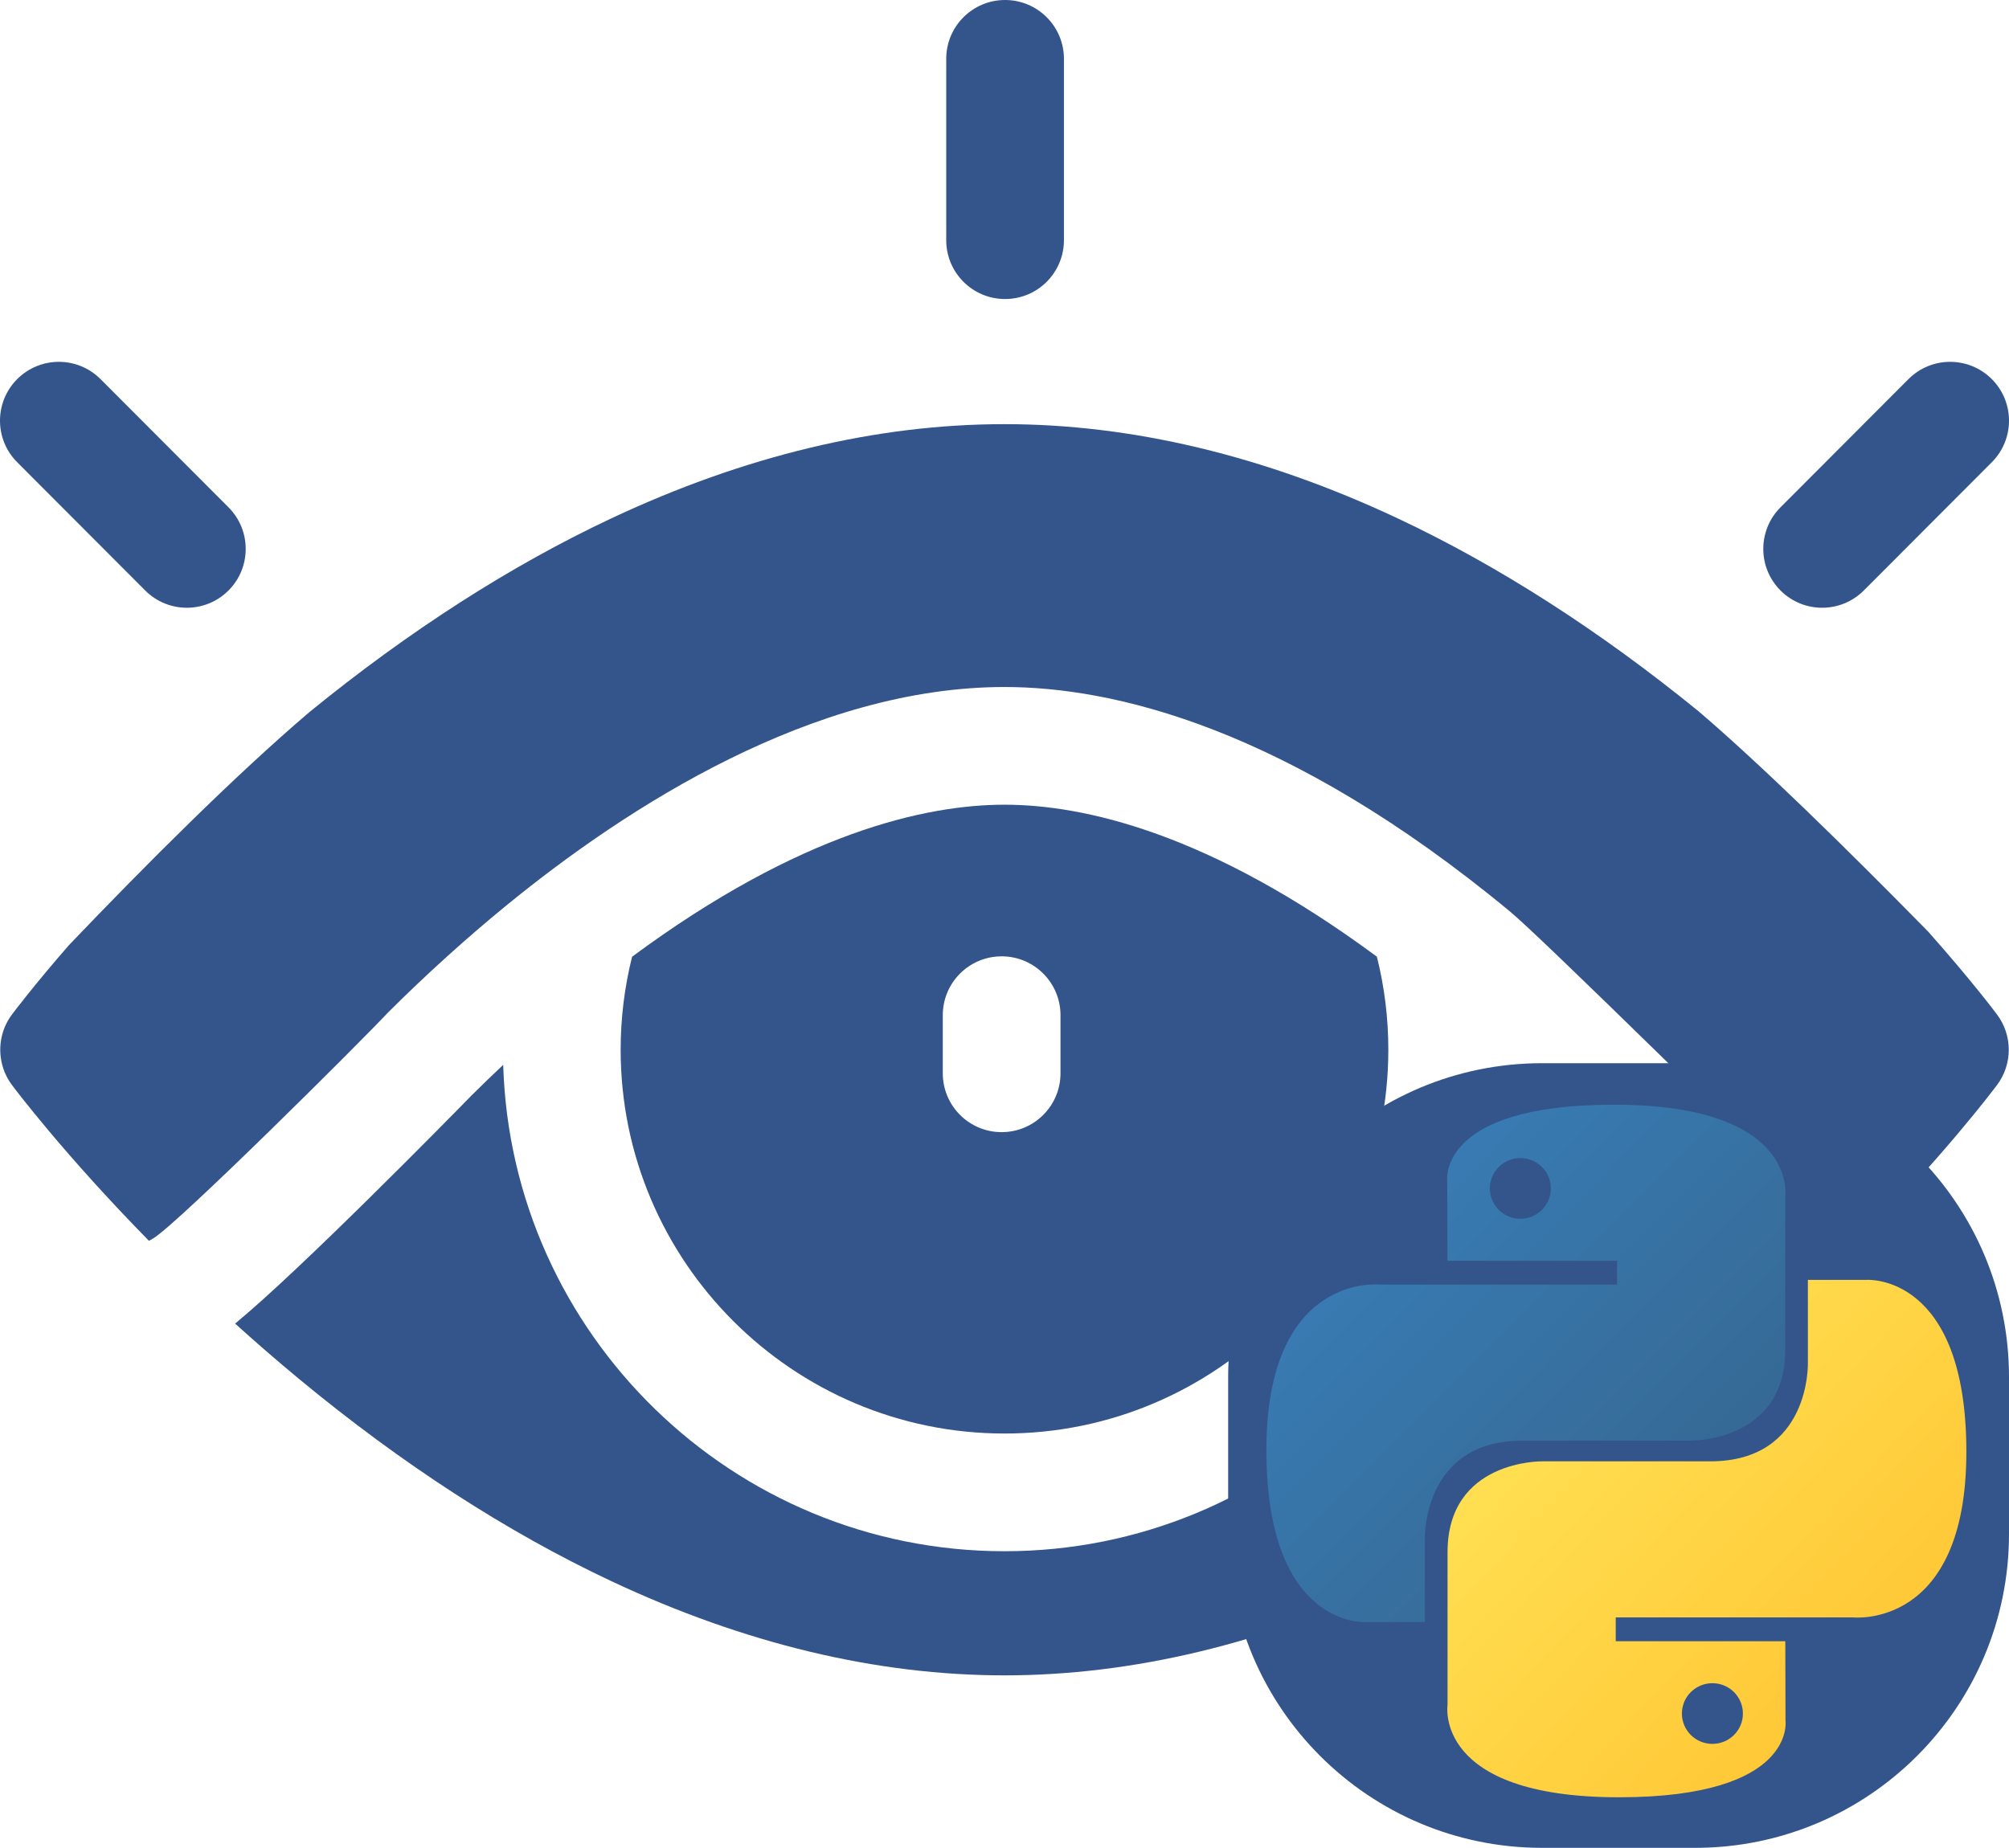
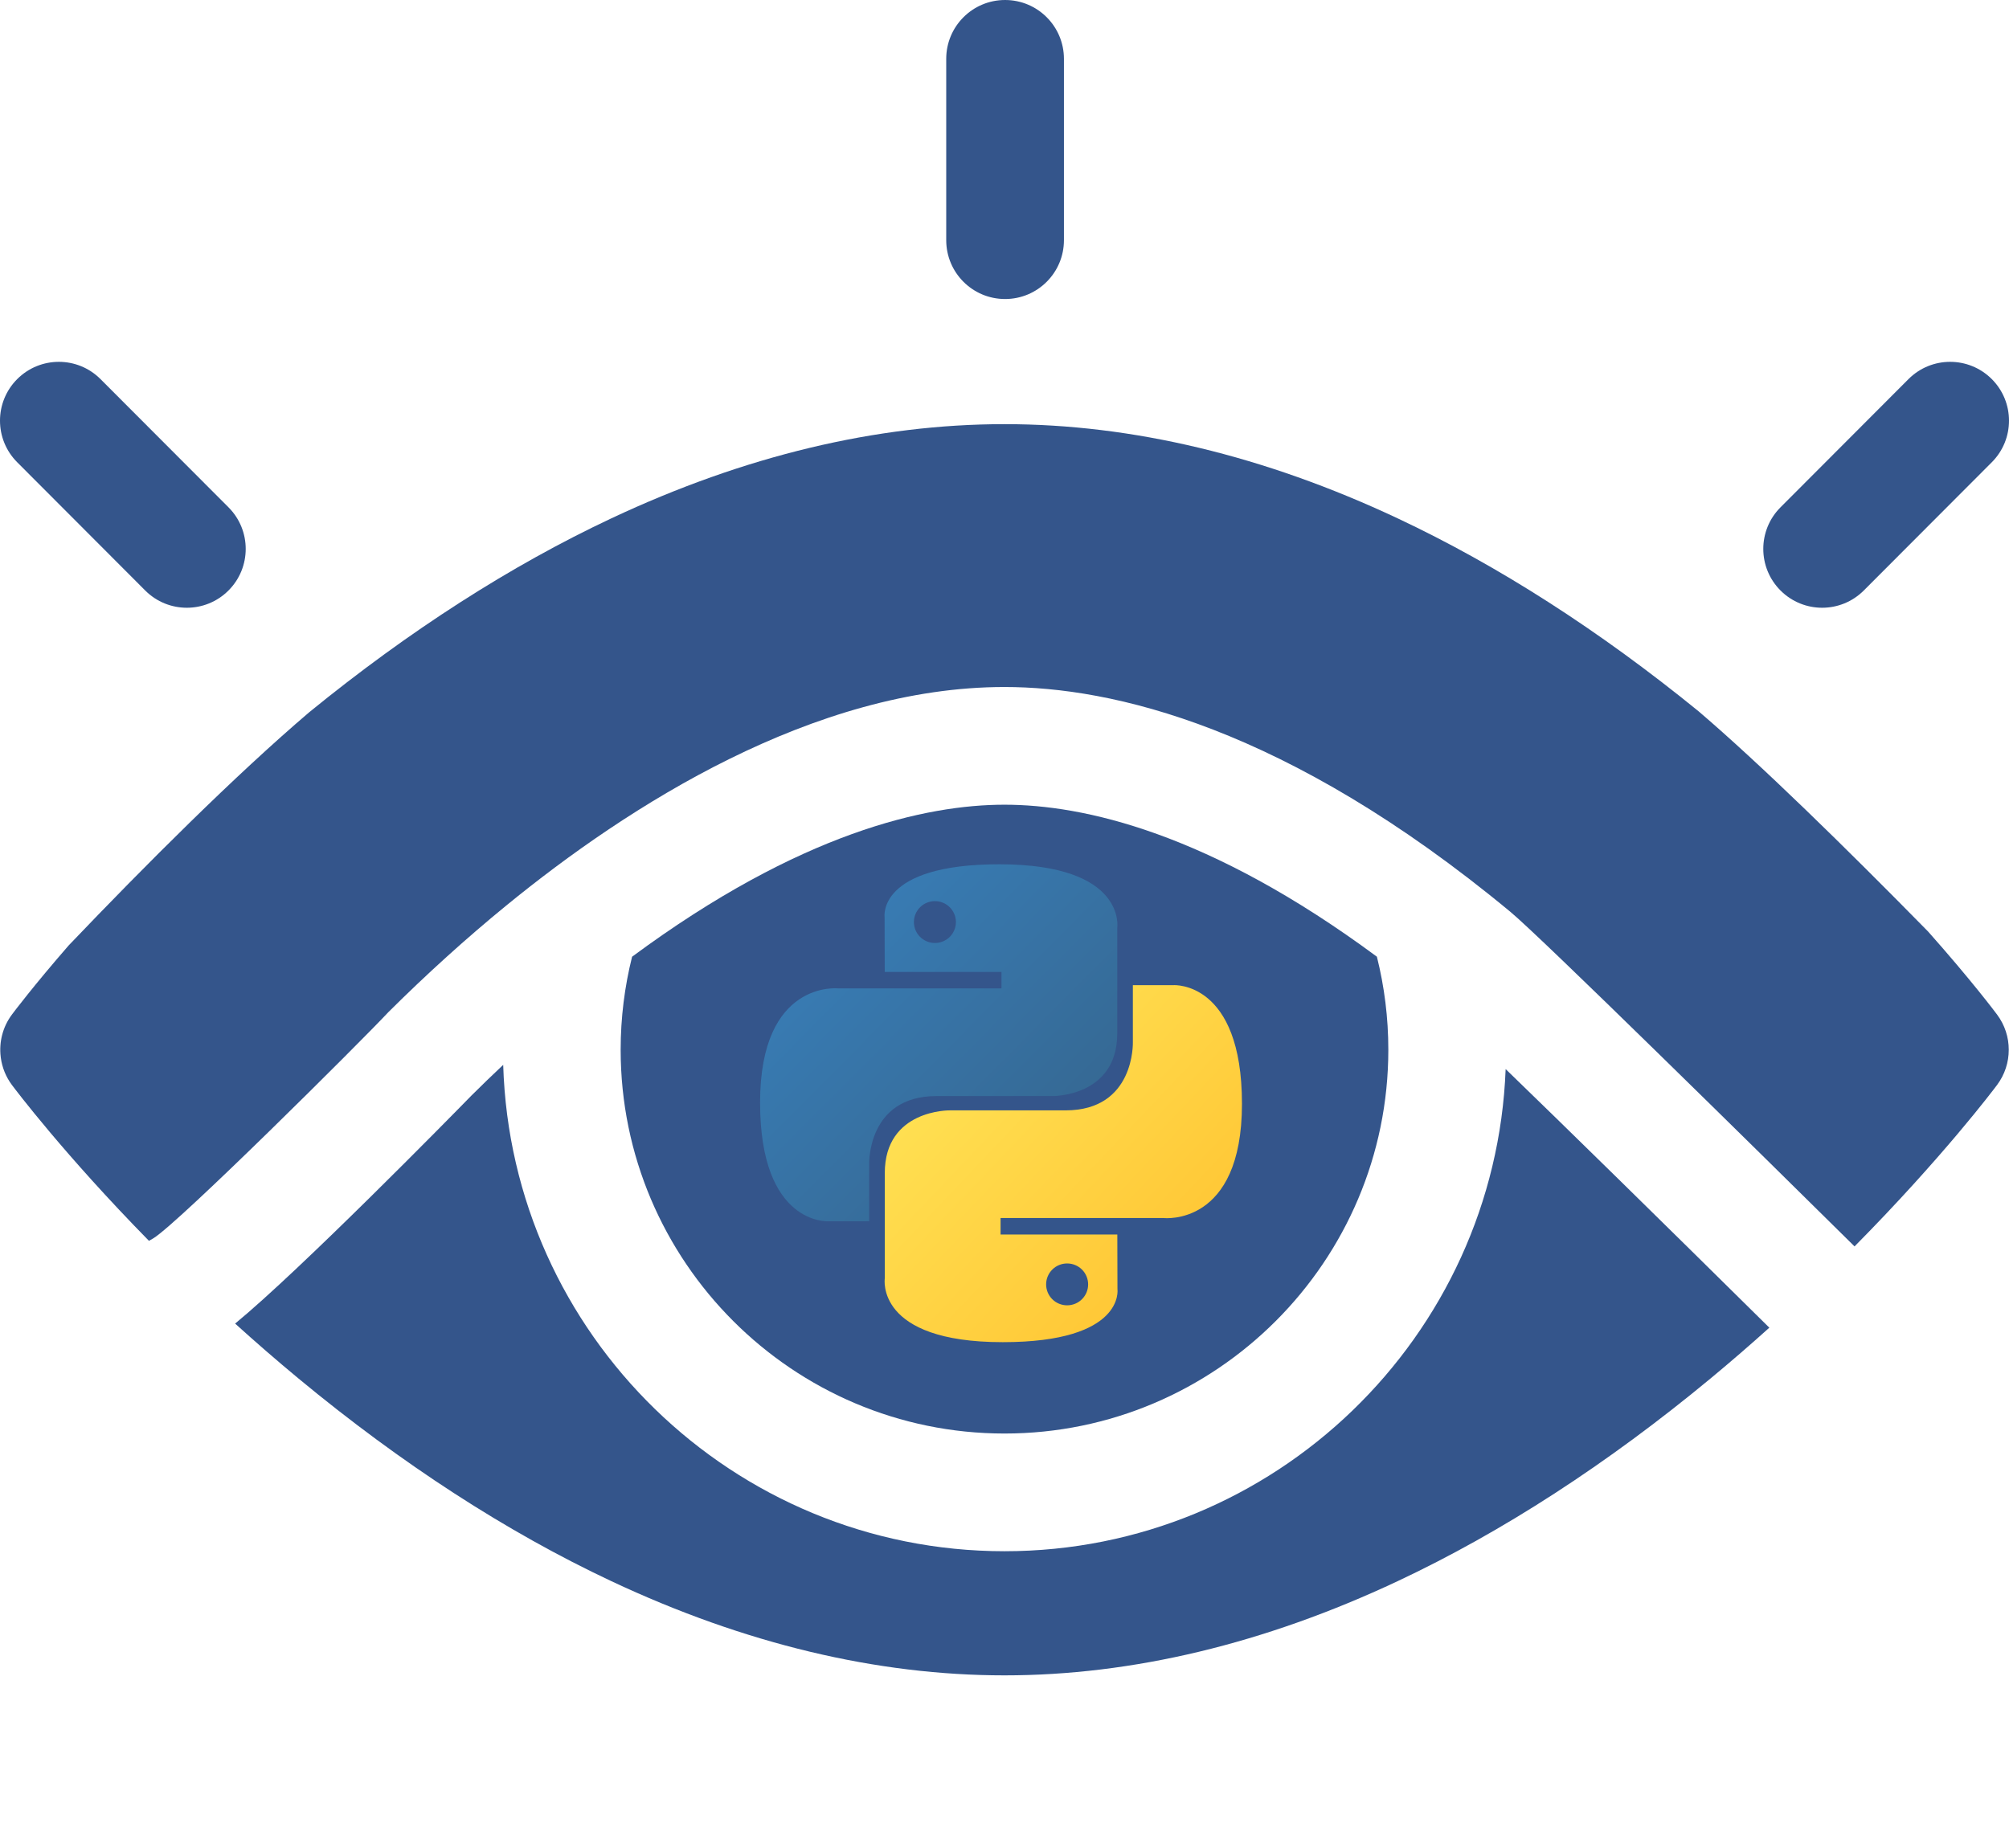
<svg xmlns="http://www.w3.org/2000/svg" width="512" height="471" viewBox="0 0 512 471" fill="none">
  <path d="M256.148 76.219C247.863 76.219 241.148 69.504 241.148 61.219V15C241.148 6.715 247.863 0 256.148 0C264.434 0 271.148 6.715 271.148 15V61.219C271.148 69.504 264.434 76.219 256.148 76.219Z" fill="#34558B" />
  <path d="M464.379 154.91C460.547 154.91 456.711 153.449 453.785 150.527C447.922 144.676 447.91 135.18 453.762 129.316L486.383 96.633C492.234 90.769 501.734 90.762 507.598 96.613C513.461 102.465 513.469 111.961 507.617 117.824L474.996 150.508C472.066 153.441 468.223 154.91 464.379 154.91Z" fill="#34558B" />
  <path d="M47.621 154.91C43.777 154.91 39.934 153.445 37.004 150.508L4.383 117.824C-1.469 111.961 -1.461 102.465 4.402 96.613C10.266 90.762 19.766 90.769 25.617 96.633L58.238 129.316C64.09 135.18 64.078 144.676 58.215 150.527C55.289 153.449 51.453 154.91 47.621 154.91Z" fill="#34558B" />
  <path d="M383.719 272.5C381.117 340.707 324.828 395.395 256 395.395C186.805 395.395 130.281 340.129 128.242 271.422C125.539 273.965 122.852 276.559 120.187 279.207L120.141 279.254C114.965 284.563 76.508 323.746 59.922 337.371C65.012 341.98 70.398 346.664 76.062 351.359C102.352 373.133 129.191 390.52 155.836 403.039C189.727 418.965 223.426 427.035 256 427.035C288.574 427.035 322.273 418.965 356.164 403.039C382.812 390.52 409.652 373.133 435.941 351.359C441.18 347.02 446.172 342.688 450.922 338.414C422.789 310.609 399.059 287.34 383.719 272.5V272.5Z" fill="#34558B" />
  <path d="M350.906 243.855C308.129 212.191 276.062 205.113 256 205.113C236.023 205.113 203.961 212.145 161.09 243.859C159.191 251.453 158.176 259.398 158.176 267.574C158.176 321.516 202.059 365.395 256 365.395C309.937 365.395 353.82 321.512 353.82 267.574C353.82 259.398 352.809 251.453 350.906 243.855V243.855ZM270.273 273.574C270.273 281.859 263.555 288.574 255.273 288.574C246.988 288.574 240.273 281.859 240.273 273.574V258.762C240.273 250.477 246.988 243.762 255.273 243.762C263.555 243.762 270.273 250.477 270.273 258.762V273.574Z" fill="#34558B" />
  <path d="M432.891 181.305C407.578 160.695 381.781 144.145 356.164 132.109C322.273 116.188 288.574 108.113 256 108.113C223.426 108.113 189.727 116.188 155.836 132.109C130.121 144.191 104.23 160.816 78.824 181.531C59.852 197.703 37.156 220.402 17.488 240.996C8.566 251.254 3.516 257.961 3.039 258.602C0.68 261.762 -0.27 265.621 0.176 269.355L0.215 269.668C0.555 272.105 1.492 274.477 3.039 276.551C3.805 277.578 16.379 294.285 37.961 316.277C38.34 316.059 38.719 315.859 39.098 315.625C45.719 311.535 91.758 265.695 98.785 258.191L98.906 258.059L99.031 257.934C108.805 248.215 118.895 239.094 129.016 230.82C160.102 205.406 207.367 175.113 255.996 175.113C283.254 175.113 327.742 185.055 384.906 232.402C392.723 238.875 448.531 293.871 472.637 317.699C495.078 295.008 508.176 277.598 508.957 276.551C512.934 271.227 512.934 263.926 508.957 258.602C508.43 257.891 502.258 249.688 491.375 237.434C470.059 215.727 448.602 194.734 432.891 181.305V181.305Z" fill="#34558B" />
-   <rect x="313" y="271" width="199" height="200" rx="80" fill="#34558B" />
-   <path d="M411.296 281.576C366.01 281.576 368.837 301.113 368.837 301.113L368.888 321.353H412.104V327.43H351.723C351.723 327.43 322.744 324.16 322.744 369.616C322.744 415.072 348.038 413.46 348.038 413.46H363.133V392.366C363.133 392.366 362.319 367.205 388.022 367.205H430.885C430.885 367.205 454.966 367.592 454.966 344.053V305.131C454.966 305.131 458.623 281.576 411.296 281.576ZM387.467 295.188C388.488 295.187 389.499 295.386 390.443 295.774C391.387 296.163 392.244 296.732 392.966 297.451C393.688 298.169 394.261 299.022 394.651 299.961C395.042 300.9 395.242 301.906 395.241 302.921C395.242 303.937 395.042 304.943 394.651 305.882C394.261 306.821 393.688 307.674 392.966 308.392C392.244 309.111 391.387 309.68 390.443 310.069C389.499 310.457 388.488 310.656 387.467 310.655C386.446 310.656 385.434 310.457 384.491 310.069C383.547 309.68 382.69 309.111 381.967 308.392C381.245 307.674 380.673 306.821 380.282 305.882C379.892 304.943 379.691 303.937 379.692 302.921C379.691 301.906 379.892 300.9 380.282 299.961C380.673 299.022 381.245 298.169 381.967 297.451C382.69 296.732 383.547 296.163 384.491 295.774C385.434 295.386 386.446 295.187 387.467 295.188V295.188Z" fill="url(#paint0_linear)" />
-   <path d="M412.582 458.112C457.868 458.112 455.041 438.576 455.041 438.576L454.99 418.336H411.774V412.259H472.154C472.154 412.259 501.133 415.529 501.133 370.072C501.133 324.616 475.84 326.228 475.84 326.228H460.745V347.321C460.745 347.321 461.559 372.483 435.855 372.483H392.993C392.993 372.483 368.911 372.096 368.911 395.636V434.558C368.911 434.558 365.255 458.112 412.581 458.112H412.582ZM436.411 444.502C435.39 444.503 434.379 444.304 433.435 443.915C432.491 443.527 431.634 442.957 430.912 442.239C430.19 441.521 429.617 440.668 429.227 439.729C428.836 438.79 428.636 437.784 428.637 436.768C428.636 435.752 428.836 434.746 429.226 433.807C429.617 432.868 430.189 432.015 430.912 431.297C431.634 430.579 432.491 430.009 433.435 429.62C434.379 429.232 435.39 429.033 436.411 429.034C437.432 429.033 438.444 429.232 439.387 429.62C440.331 430.009 441.189 430.578 441.911 431.297C442.633 432.015 443.205 432.868 443.596 433.807C443.986 434.746 444.187 435.752 444.186 436.768C444.187 437.783 443.986 438.79 443.596 439.728C443.205 440.667 442.633 441.52 441.911 442.238C441.189 442.957 440.331 443.526 439.387 443.915C438.444 444.303 437.432 444.502 436.411 444.501V444.502Z" fill="url(#paint1_linear)" />
+   <rect x="187" y="213" width="137" height="138" rx="68.5" fill="#34558B" />
+   <path d="M254.671 220.298C223.494 220.298 225.441 233.778 225.441 233.778L225.475 247.744H255.227V251.937H213.659C213.659 251.937 193.708 249.681 193.708 281.045C193.708 312.41 211.121 311.297 211.121 311.297H221.513V296.743C221.513 296.743 220.953 279.381 238.648 279.381H268.157C268.157 279.381 284.735 279.649 284.735 263.406V236.551C284.735 236.551 287.253 220.298 254.671 220.298ZM238.266 229.689C238.969 229.689 239.665 229.826 240.315 230.094C240.965 230.362 241.555 230.755 242.052 231.251C242.549 231.747 242.944 232.335 243.212 232.983C243.481 233.631 243.619 234.325 243.618 235.026C243.619 235.727 243.481 236.421 243.212 237.069C242.944 237.716 242.549 238.305 242.052 238.801C241.555 239.296 240.965 239.689 240.315 239.957C239.665 240.225 238.969 240.363 238.266 240.362C237.563 240.363 236.867 240.225 236.217 239.957C235.568 239.689 234.977 239.296 234.48 238.801C233.983 238.305 233.589 237.716 233.32 237.069C233.051 236.421 232.913 235.727 232.914 235.026C232.913 234.325 233.051 233.631 233.32 232.983C233.589 232.335 233.983 231.747 234.48 231.251C234.977 230.755 235.568 230.362 236.217 230.094C236.867 229.826 237.563 229.689 238.266 229.689V229.689Z" fill="url(#paint0_linear)" />
+   <path d="M255.556 342.107C286.733 342.107 284.787 328.627 284.787 328.627L284.752 314.662H255V310.469H296.569C296.569 310.469 316.519 312.725 316.519 281.36C316.519 249.995 299.106 251.108 299.106 251.108H288.714V265.662C288.714 265.662 289.274 283.023 271.579 283.023H242.07C242.07 283.023 225.492 282.756 225.492 298.999V325.855C225.492 325.855 222.974 342.107 255.556 342.107H255.556ZM271.962 332.716C271.258 332.717 270.562 332.58 269.913 332.312C269.263 332.044 268.673 331.651 268.175 331.155C267.678 330.659 267.284 330.071 267.015 329.423C266.747 328.775 266.609 328.081 266.609 327.38C266.609 326.679 266.746 325.985 267.015 325.337C267.284 324.689 267.678 324.101 268.175 323.605C268.672 323.109 269.263 322.716 269.912 322.448C270.562 322.18 271.258 322.043 271.962 322.043C272.665 322.043 273.361 322.18 274.01 322.448C274.66 322.716 275.25 323.109 275.748 323.605C276.245 324.1 276.639 324.689 276.908 325.337C277.176 325.984 277.314 326.679 277.314 327.38C277.314 328.081 277.176 328.775 276.908 329.422C276.639 330.07 276.245 330.659 275.748 331.154C275.25 331.65 274.66 332.043 274.01 332.311C273.361 332.579 272.665 332.717 271.962 332.716V332.716Z" fill="url(#paint1_linear)" />
  <defs>
-     <linearGradient id="paint0_linear" x1="339.888" y1="297.455" x2="427.834" y2="384.98" gradientUnits="userSpaceOnUse">
+     <linearGradient id="paint0_linear" x1="205.511" y1="231.254" x2="266.193" y2="291.509" gradientUnits="userSpaceOnUse">
      <stop stop-color="#387EB8" />
      <stop offset="1" stop-color="#366994" />
    </linearGradient>
-     <linearGradient id="paint1_linear" x1="394.15" y1="353.363" x2="488.617" y2="443.134" gradientUnits="userSpaceOnUse">
+     <linearGradient id="paint1_linear" x1="242.867" y1="269.83" x2="308.042" y2="331.625" gradientUnits="userSpaceOnUse">
      <stop stop-color="#FFE052" />
      <stop offset="1" stop-color="#FFC331" />
    </linearGradient>
  </defs>
</svg>
